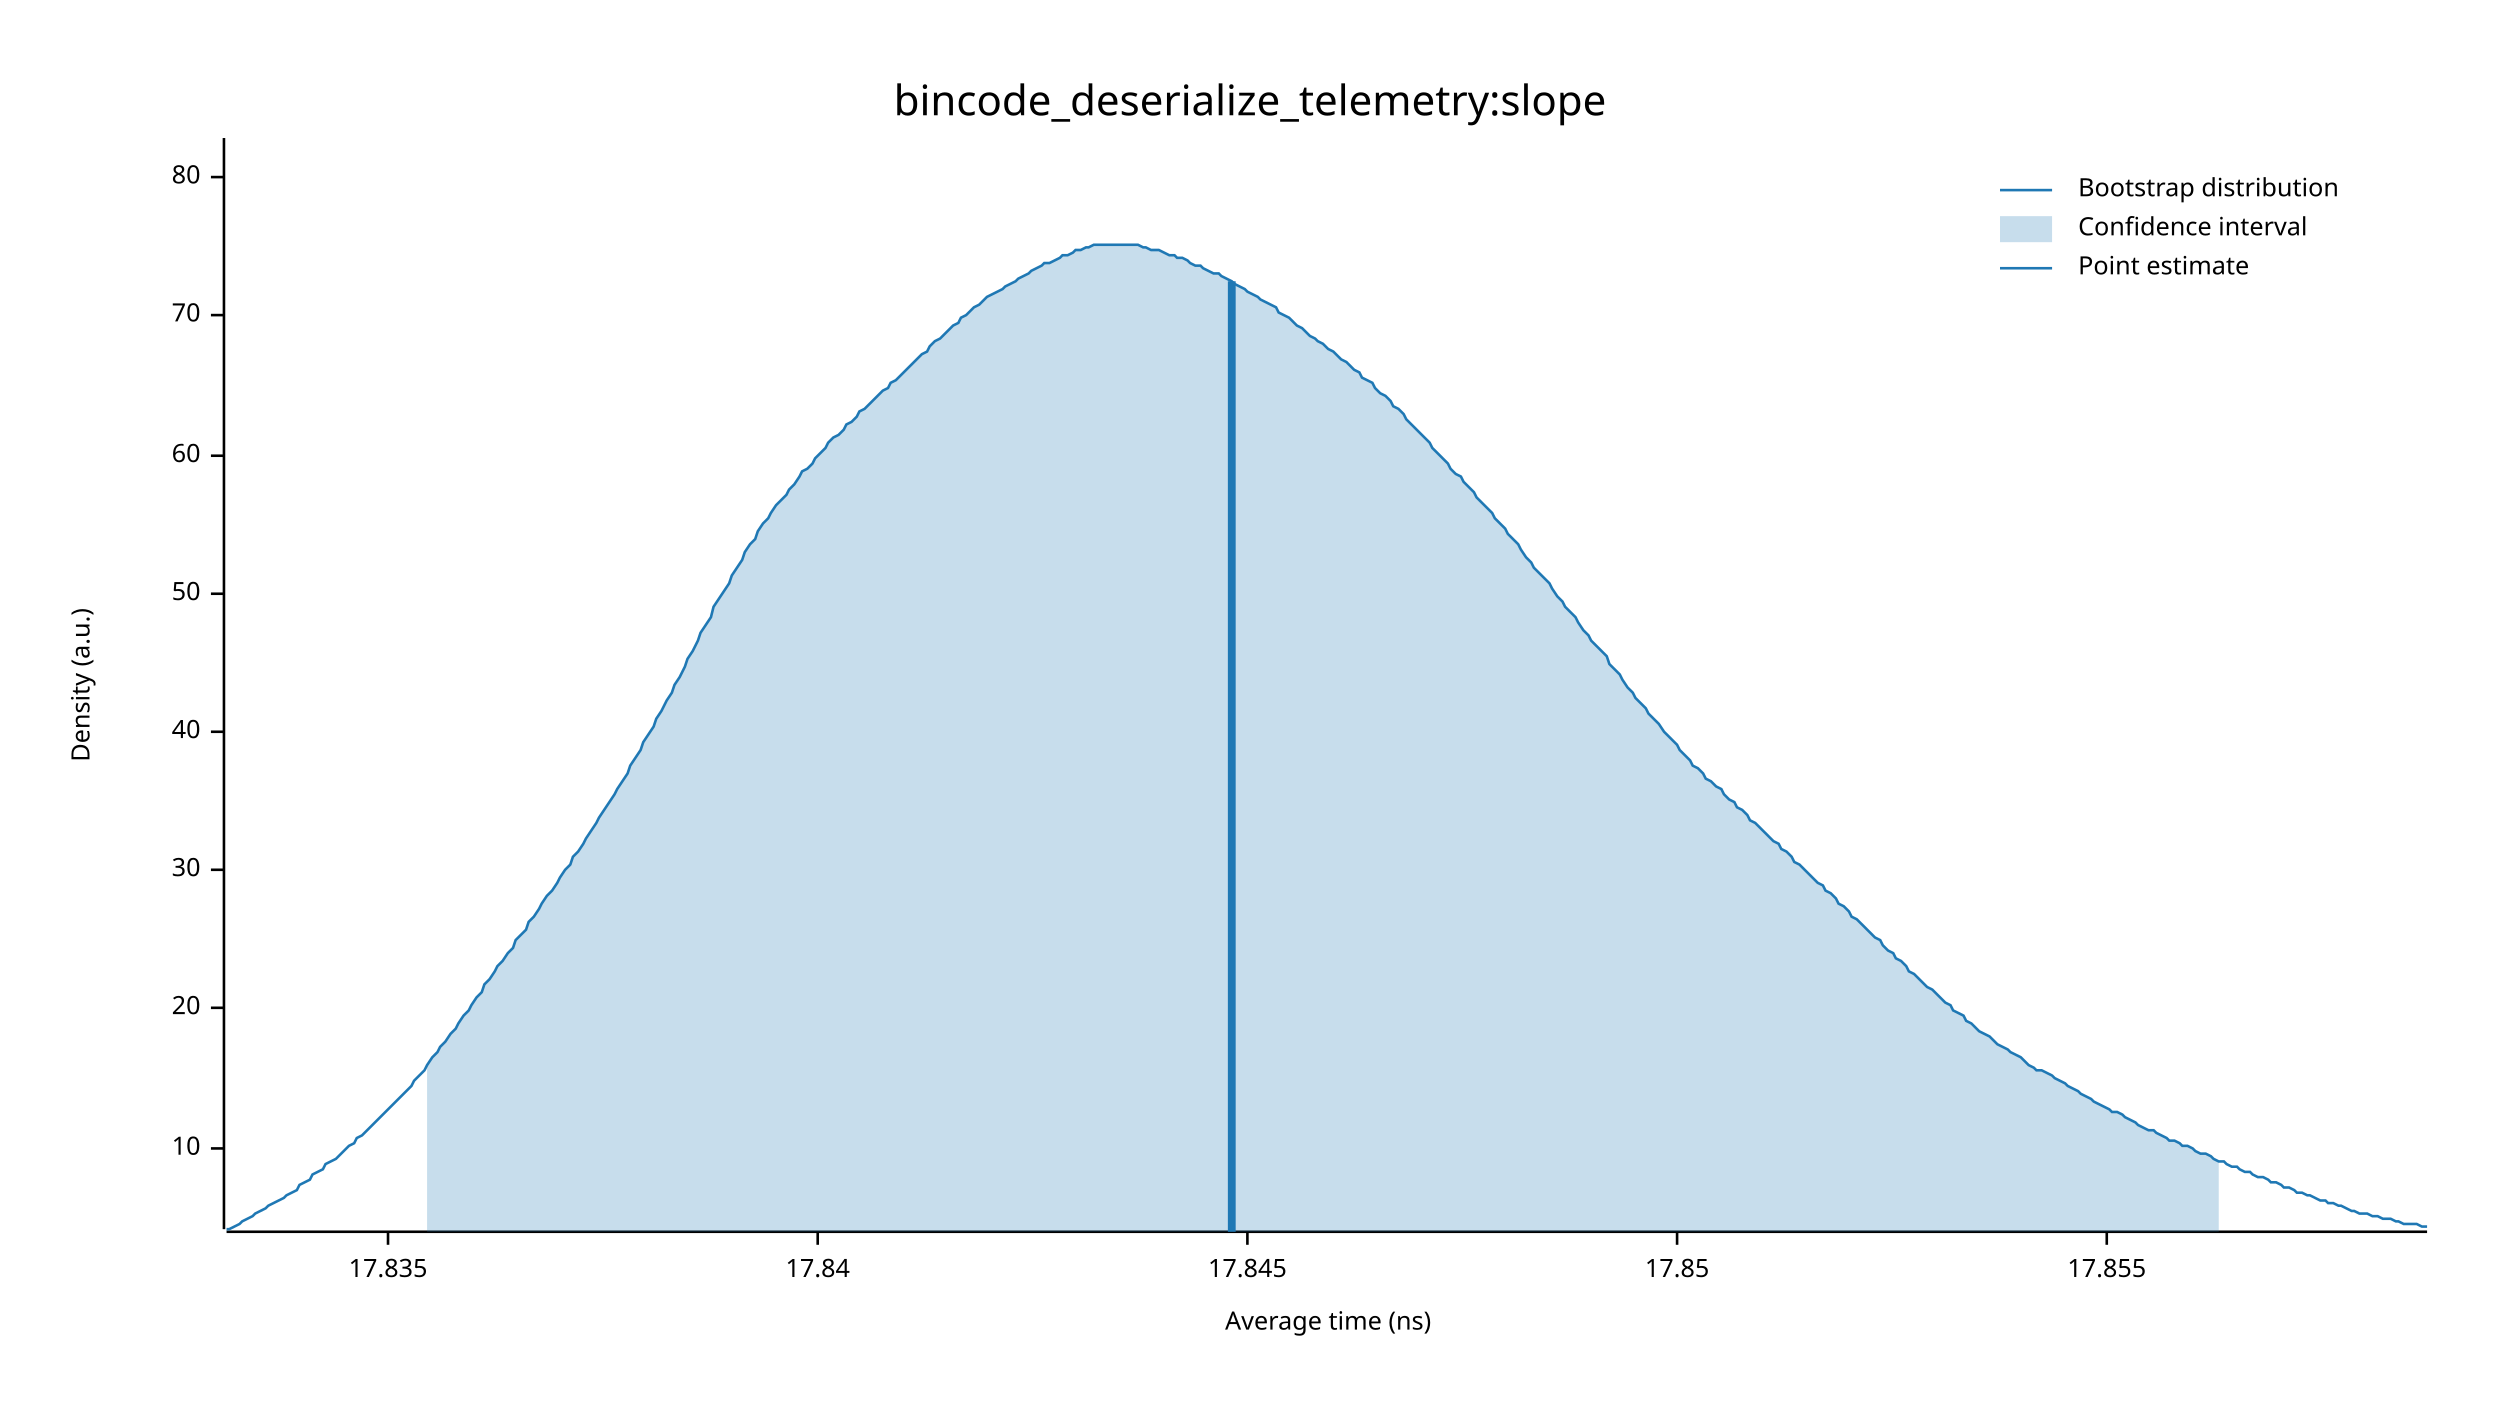
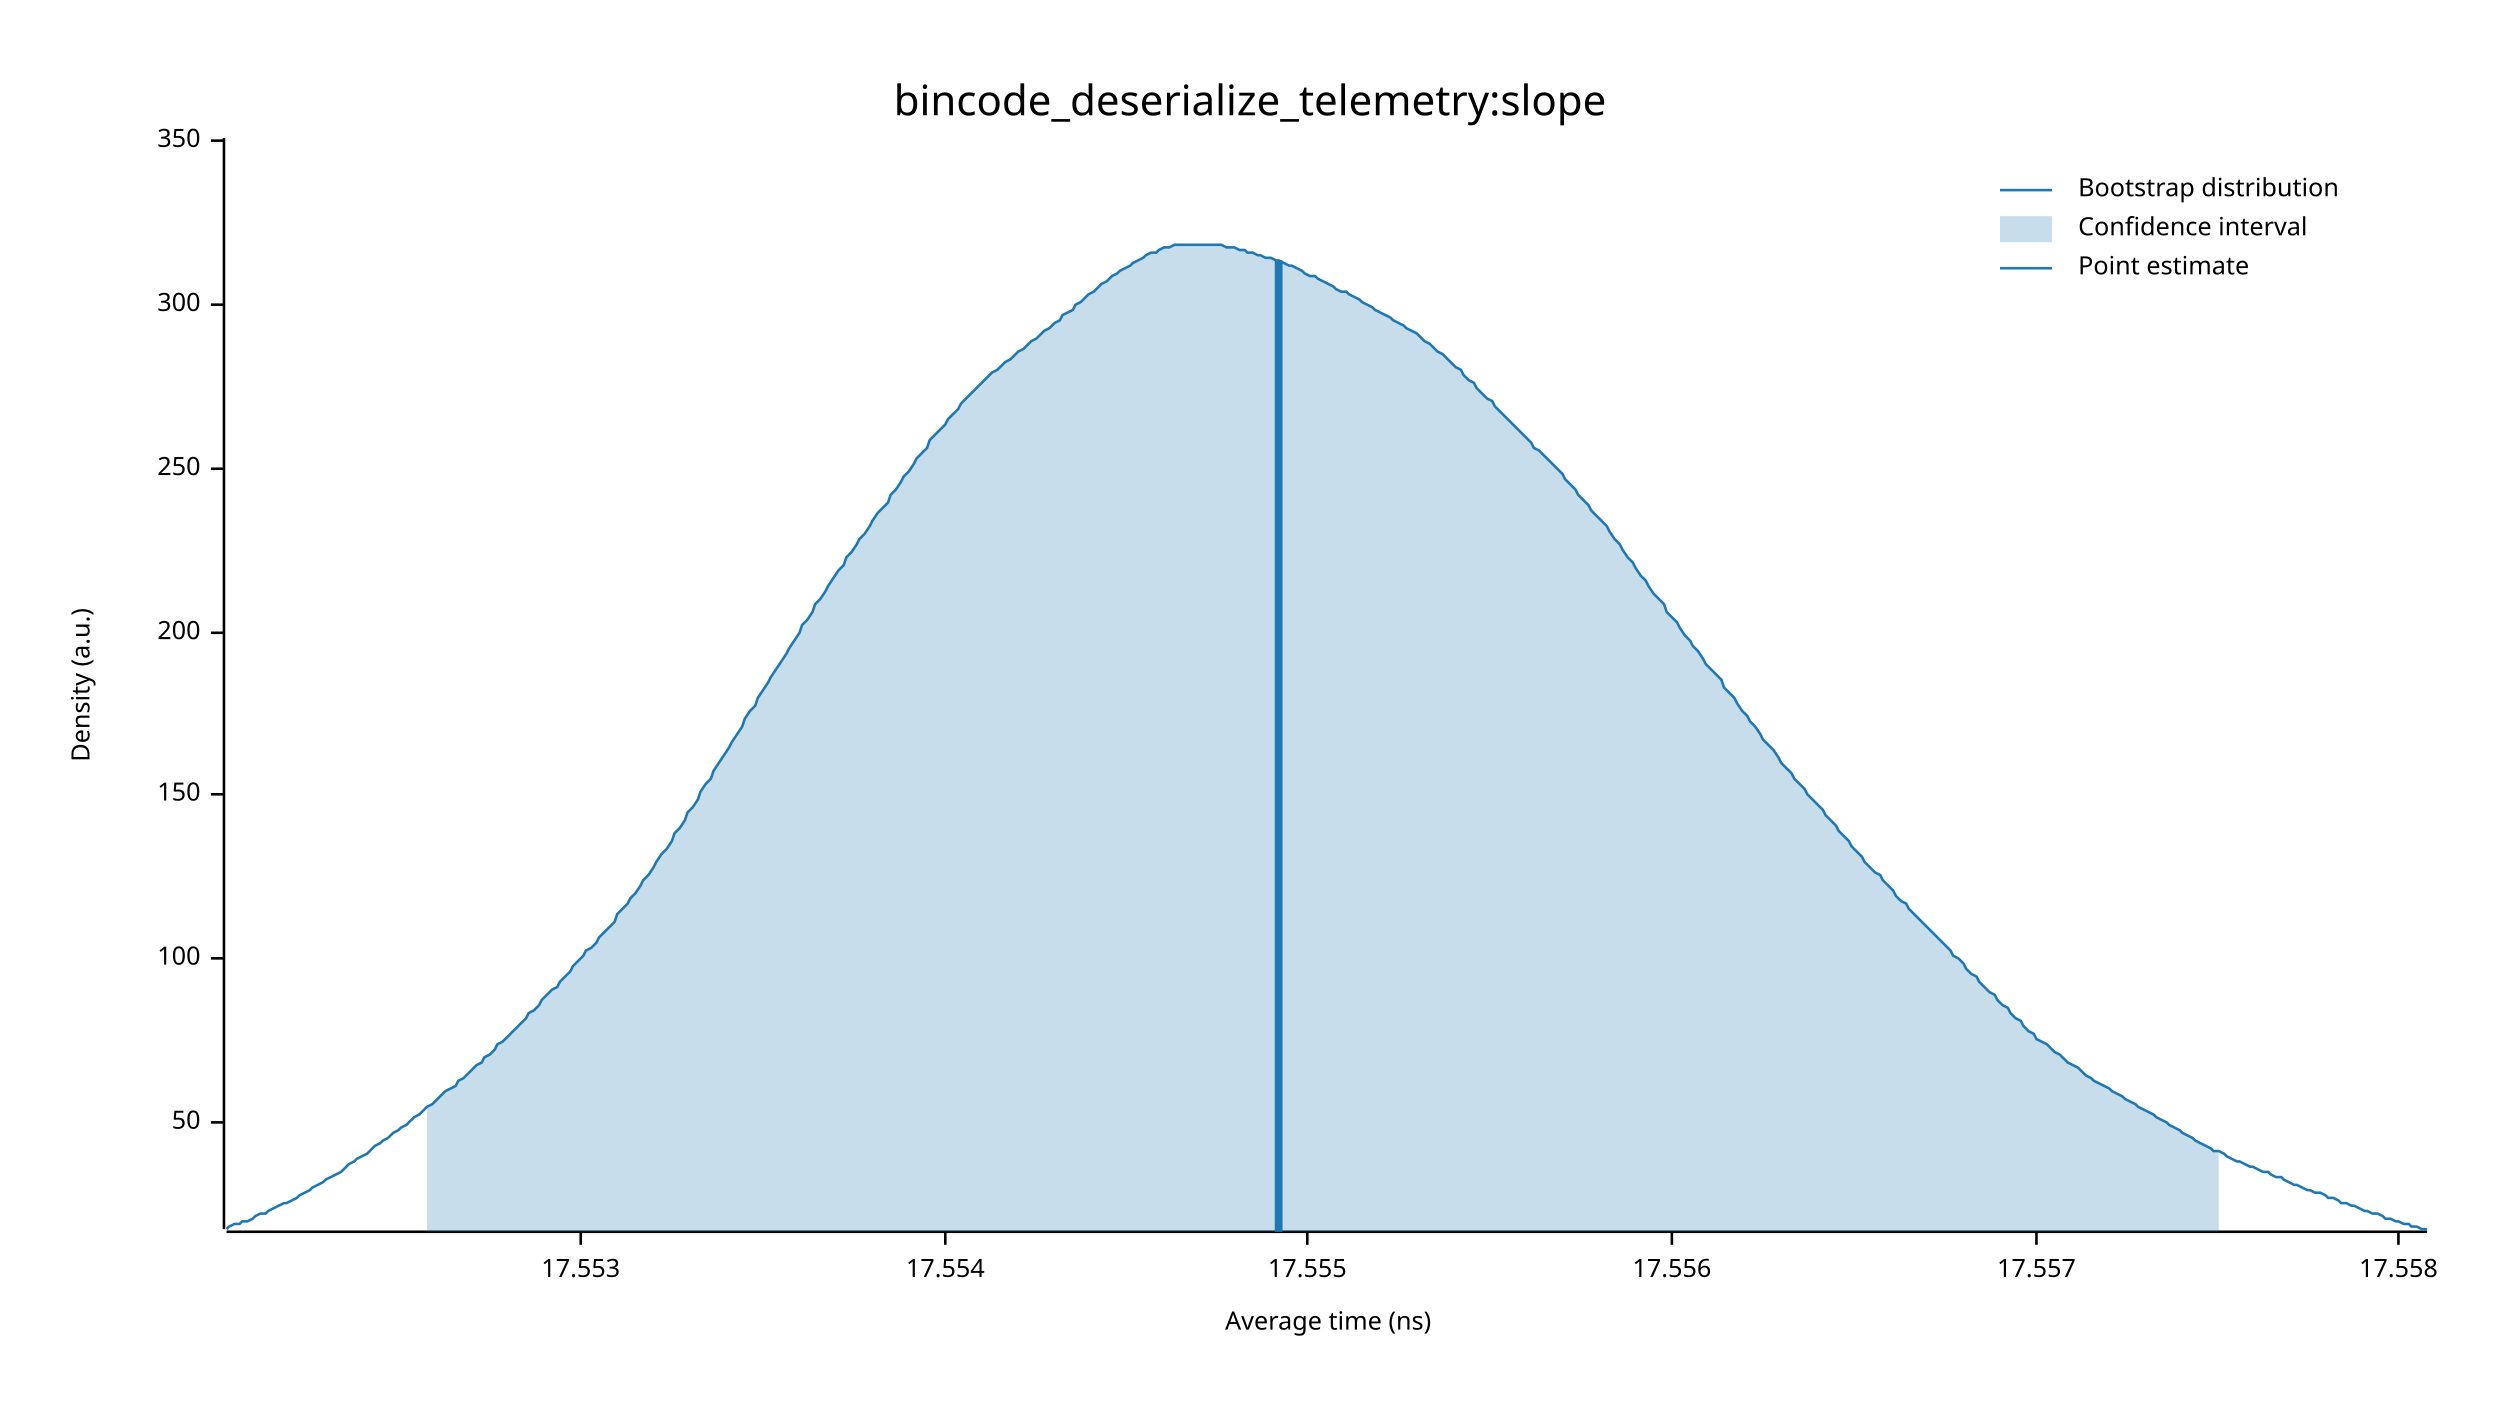
<svg xmlns="http://www.w3.org/2000/svg" width="960" height="540" viewBox="0 0 960 540">
  <text x="480" y="32" dy="0.76em" text-anchor="middle" font-family="sans-serif" font-size="16.129" opacity="1" fill="#000000">
bincode_deserialize_telemetry:slope
</text>
  <text x="27" y="263" dy="0.76em" text-anchor="middle" font-family="sans-serif" font-size="9.677" opacity="1" fill="#000000" transform="rotate(270, 27, 263)">
Density (a.u.)
</text>
  <text x="510" y="513" dy="-0.5ex" text-anchor="middle" font-family="sans-serif" font-size="9.677" opacity="1" fill="#000000">
Average time (ns)
</text>
  <polyline fill="none" opacity="1" stroke="#000000" stroke-width="1" points="86,53 86,472 " />
-   <text x="77" y="441" dy="0.5ex" text-anchor="end" font-family="sans-serif" font-size="9.677" opacity="1" fill="#000000">
- 10
- </text>
-   <polyline fill="none" opacity="1" stroke="#000000" stroke-width="1" points="81,441 86,441 " />
-   <text x="77" y="387" dy="0.5ex" text-anchor="end" font-family="sans-serif" font-size="9.677" opacity="1" fill="#000000">
- 20
- </text>
-   <polyline fill="none" opacity="1" stroke="#000000" stroke-width="1" points="81,387 86,387 " />
-   <text x="77" y="334" dy="0.5ex" text-anchor="end" font-family="sans-serif" font-size="9.677" opacity="1" fill="#000000">
- 30
- </text>
-   <polyline fill="none" opacity="1" stroke="#000000" stroke-width="1" points="81,334 86,334 " />
-   <text x="77" y="281" dy="0.5ex" text-anchor="end" font-family="sans-serif" font-size="9.677" opacity="1" fill="#000000">
- 40
- </text>
-   <polyline fill="none" opacity="1" stroke="#000000" stroke-width="1" points="81,281 86,281 " />
-   <text x="77" y="228" dy="0.5ex" text-anchor="end" font-family="sans-serif" font-size="9.677" opacity="1" fill="#000000">
+   <text x="77" y="431" dy="0.5ex" text-anchor="end" font-family="sans-serif" font-size="9.677" opacity="1" fill="#000000">
50
</text>
-   <polyline fill="none" opacity="1" stroke="#000000" stroke-width="1" points="81,228 86,228 " />
-   <text x="77" y="175" dy="0.5ex" text-anchor="end" font-family="sans-serif" font-size="9.677" opacity="1" fill="#000000">
- 60
+   <polyline fill="none" opacity="1" stroke="#000000" stroke-width="1" points="81,431 86,431 " />
+   <text x="77" y="368" dy="0.5ex" text-anchor="end" font-family="sans-serif" font-size="9.677" opacity="1" fill="#000000">
+ 100
</text>
-   <polyline fill="none" opacity="1" stroke="#000000" stroke-width="1" points="81,175 86,175 " />
-   <text x="77" y="121" dy="0.5ex" text-anchor="end" font-family="sans-serif" font-size="9.677" opacity="1" fill="#000000">
- 70
+   <polyline fill="none" opacity="1" stroke="#000000" stroke-width="1" points="81,368 86,368 " />
+   <text x="77" y="305" dy="0.5ex" text-anchor="end" font-family="sans-serif" font-size="9.677" opacity="1" fill="#000000">
+ 150
</text>
-   <polyline fill="none" opacity="1" stroke="#000000" stroke-width="1" points="81,121 86,121 " />
-   <text x="77" y="68" dy="0.5ex" text-anchor="end" font-family="sans-serif" font-size="9.677" opacity="1" fill="#000000">
- 80
+   <polyline fill="none" opacity="1" stroke="#000000" stroke-width="1" points="81,305 86,305 " />
+   <text x="77" y="243" dy="0.5ex" text-anchor="end" font-family="sans-serif" font-size="9.677" opacity="1" fill="#000000">
+ 200
</text>
-   <polyline fill="none" opacity="1" stroke="#000000" stroke-width="1" points="81,68 86,68 " />
+   <polyline fill="none" opacity="1" stroke="#000000" stroke-width="1" points="81,243 86,243 " />
+   <text x="77" y="180" dy="0.5ex" text-anchor="end" font-family="sans-serif" font-size="9.677" opacity="1" fill="#000000">
+ 250
+ </text>
+   <polyline fill="none" opacity="1" stroke="#000000" stroke-width="1" points="81,180 86,180 " />
+   <text x="77" y="117" dy="0.5ex" text-anchor="end" font-family="sans-serif" font-size="9.677" opacity="1" fill="#000000">
+ 300
+ </text>
+   <polyline fill="none" opacity="1" stroke="#000000" stroke-width="1" points="81,117 86,117 " />
+   <text x="77" y="54" dy="0.5ex" text-anchor="end" font-family="sans-serif" font-size="9.677" opacity="1" fill="#000000">
+ 350
+ </text>
+   <polyline fill="none" opacity="1" stroke="#000000" stroke-width="1" points="81,54 86,54 " />
  <polyline fill="none" opacity="1" stroke="#000000" stroke-width="1" points="87,473 932,473 " />
-   <text x="149" y="483" dy="0.76em" text-anchor="middle" font-family="sans-serif" font-size="9.677" opacity="1" fill="#000000">
- 17.835
+   <text x="223" y="483" dy="0.76em" text-anchor="middle" font-family="sans-serif" font-size="9.677" opacity="1" fill="#000000">
+ 17.553
</text>
-   <polyline fill="none" opacity="1" stroke="#000000" stroke-width="1" points="149,473 149,478 " />
-   <text x="314" y="483" dy="0.76em" text-anchor="middle" font-family="sans-serif" font-size="9.677" opacity="1" fill="#000000">
- 17.84
+   <polyline fill="none" opacity="1" stroke="#000000" stroke-width="1" points="223,473 223,478 " />
+   <text x="363" y="483" dy="0.76em" text-anchor="middle" font-family="sans-serif" font-size="9.677" opacity="1" fill="#000000">
+ 17.554
</text>
-   <polyline fill="none" opacity="1" stroke="#000000" stroke-width="1" points="314,473 314,478 " />
-   <text x="479" y="483" dy="0.76em" text-anchor="middle" font-family="sans-serif" font-size="9.677" opacity="1" fill="#000000">
- 17.845
+   <polyline fill="none" opacity="1" stroke="#000000" stroke-width="1" points="363,473 363,478 " />
+   <text x="502" y="483" dy="0.76em" text-anchor="middle" font-family="sans-serif" font-size="9.677" opacity="1" fill="#000000">
+ 17.555
</text>
-   <polyline fill="none" opacity="1" stroke="#000000" stroke-width="1" points="479,473 479,478 " />
-   <text x="644" y="483" dy="0.76em" text-anchor="middle" font-family="sans-serif" font-size="9.677" opacity="1" fill="#000000">
- 17.85
+   <polyline fill="none" opacity="1" stroke="#000000" stroke-width="1" points="502,473 502,478 " />
+   <text x="642" y="483" dy="0.76em" text-anchor="middle" font-family="sans-serif" font-size="9.677" opacity="1" fill="#000000">
+ 17.556
</text>
-   <polyline fill="none" opacity="1" stroke="#000000" stroke-width="1" points="644,473 644,478 " />
-   <text x="809" y="483" dy="0.76em" text-anchor="middle" font-family="sans-serif" font-size="9.677" opacity="1" fill="#000000">
- 17.855
+   <polyline fill="none" opacity="1" stroke="#000000" stroke-width="1" points="642,473 642,478 " />
+   <text x="782" y="483" dy="0.76em" text-anchor="middle" font-family="sans-serif" font-size="9.677" opacity="1" fill="#000000">
+ 17.557
</text>
-   <polyline fill="none" opacity="1" stroke="#000000" stroke-width="1" points="809,473 809,478 " />
-   <polyline fill="none" opacity="1" stroke="#1F78B4" stroke-width="1" points="87,472 88,472 90,471 92,470 93,469 95,468 97,467 98,466 100,465 102,464 103,463 105,462 107,461 109,460 110,459 112,458 114,457 115,455 117,454 119,453 120,451 122,450 124,449 125,447 127,446 129,445 131,443 132,442 134,440 136,439 137,437 139,436 141,434 142,433 144,431 146,429 147,428 149,426 151,424 153,422 154,421 156,419 158,417 159,415 161,413 163,411 164,409 166,406 168,404 169,402 171,400 173,397 175,395 176,393 178,390 180,388 181,386 183,383 185,381 186,378 188,376 190,373 191,371 193,369 195,366 197,364 198,361 200,359 202,357 203,354 205,352 207,349 208,347 210,344 212,342 214,339 215,337 217,334 219,332 220,329 222,327 224,324 225,322 227,319 229,316 230,314 232,311 234,308 236,305 237,303 239,300 241,297 242,294 244,291 246,288 247,285 249,282 251,279 252,276 254,273 256,269 258,266 259,263 261,260 263,256 264,253 266,250 268,246 269,243 271,240 273,237 274,233 276,230 278,227 280,224 281,221 283,218 285,215 286,212 288,209 290,207 291,204 293,201 295,199 296,197 298,194 300,192 302,190 303,188 305,186 307,183 308,181 310,180 312,178 313,176 315,174 317,172 318,170 320,168 322,167 324,165 325,163 327,162 329,160 330,158 332,157 334,155 335,154 337,152 339,150 341,149 342,147 344,146 346,144 347,143 349,141 351,139 352,138 354,136 356,135 357,133 359,131 361,130 363,128 364,127 366,125 368,124 369,122 371,121 373,119 374,118 376,117 378,115 379,114 381,113 383,112 385,111 386,110 388,109 390,108 391,107 393,106 395,105 396,104 398,103 400,102 401,101 403,101 405,100 407,99 408,98 410,98 412,97 413,96 415,96 417,95 418,95 420,94 422,94 423,94 425,94 427,94 429,94 430,94 432,94 434,94 435,94 437,94 439,95 440,95 442,96 444,96 445,96 447,97 449,98 451,98 452,99 454,99 456,100 457,101 459,102 461,102 462,103 464,104 466,105 468,105 469,106 471,107 473,108 474,109 476,110 478,111 479,112 481,113 483,114 484,115 486,116 488,117 490,118 491,120 493,121 495,122 496,123 498,125 500,126 501,127 503,129 505,130 506,131 508,132 510,134 512,135 513,136 515,138 517,139 518,140 520,142 522,143 523,145 525,146 527,147 528,149 530,151 532,152 534,154 535,156 537,157 539,159 540,161 542,163 544,165 545,166 547,168 549,170 550,172 552,174 554,176 556,178 557,180 559,182 561,183 562,185 564,187 566,189 567,191 569,193 571,195 573,197 574,199 576,201 578,203 579,205 581,207 583,209 584,211 586,214 588,216 589,218 591,220 593,222 595,224 596,226 598,229 600,231 601,233 603,235 605,237 606,239 608,242 610,244 611,246 613,248 615,250 617,252 618,255 620,257 622,259 623,261 625,264 627,266 628,268 630,270 632,272 633,274 635,276 637,278 639,281 640,282 642,284 644,286 645,288 647,290 649,292 650,294 652,295 654,297 655,299 657,300 659,302 661,303 662,305 664,307 666,308 667,310 669,311 671,313 672,315 674,316 676,318 677,319 679,321 681,323 683,324 684,326 686,327 688,329 689,331 691,332 693,334 694,335 696,337 698,339 700,340 701,342 703,343 705,345 706,347 708,348 710,350 711,352 713,353 715,355 716,356 718,358 720,360 722,361 723,363 725,365 727,366 728,368 730,369 732,371 733,373 735,374 737,376 738,377 740,379 742,380 744,382 745,383 747,385 749,386 750,388 752,389 754,390 755,392 757,393 759,395 760,396 762,397 764,398 766,400 767,401 769,402 771,403 772,404 774,405 776,406 777,407 779,409 781,410 782,411 784,411 786,412 788,413 789,414 791,415 793,416 794,417 796,418 798,419 799,420 801,421 803,422 804,423 806,424 808,425 810,426 811,427 813,427 815,428 816,429 818,430 820,431 821,432 823,433 825,434 827,434 828,435 830,436 832,437 833,438 835,438 837,439 838,440 840,440 842,441 843,442 845,443 847,443 849,444 850,445 852,446 854,446 855,447 857,448 859,448 860,449 862,450 864,450 865,451 867,452 869,452 871,453 872,454 874,454 876,455 877,456 879,456 881,457 882,458 884,458 886,459 887,459 889,460 891,461 893,461 894,462 896,462 898,463 899,463 901,464 903,465 904,465 906,466 908,466 909,466 911,467 913,467 915,468 916,468 918,468 920,469 921,469 923,470 925,470 926,470 928,470 930,471 932,471 " />
-   <polygon opacity="0.25" fill="#1F78B4" points="164,409 166,406 168,404 169,402 171,400 173,397 175,395 176,393 178,390 180,388 181,386 183,383 185,381 186,378 188,376 190,373 191,371 193,369 195,366 197,364 198,361 200,359 202,357 203,354 205,352 207,349 208,347 210,344 212,342 214,339 215,337 217,334 219,332 220,329 222,327 224,324 225,322 227,319 229,316 230,314 232,311 234,308 236,305 237,303 239,300 241,297 242,294 244,291 246,288 247,285 249,282 251,279 252,276 254,273 256,269 258,266 259,263 261,260 263,256 264,253 266,250 268,246 269,243 271,240 273,237 274,233 276,230 278,227 280,224 281,221 283,218 285,215 286,212 288,209 290,207 291,204 293,201 295,199 296,197 298,194 300,192 302,190 303,188 305,186 307,183 308,181 310,180 312,178 313,176 315,174 317,172 318,170 320,168 322,167 324,165 325,163 327,162 329,160 330,158 332,157 334,155 335,154 337,152 339,150 341,149 342,147 344,146 346,144 347,143 349,141 351,139 352,138 354,136 356,135 357,133 359,131 361,130 363,128 364,127 366,125 368,124 369,122 371,121 373,119 374,118 376,117 378,115 379,114 381,113 383,112 385,111 386,110 388,109 390,108 391,107 393,106 395,105 396,104 398,103 400,102 401,101 403,101 405,100 407,99 408,98 410,98 412,97 413,96 415,96 417,95 418,95 420,94 422,94 423,94 425,94 427,94 429,94 430,94 432,94 434,94 435,94 437,94 439,95 440,95 442,96 444,96 445,96 447,97 449,98 451,98 452,99 454,99 456,100 457,101 459,102 461,102 462,103 464,104 466,105 468,105 469,106 471,107 473,108 474,109 476,110 478,111 479,112 481,113 483,114 484,115 486,116 488,117 490,118 491,120 493,121 495,122 496,123 498,125 500,126 501,127 503,129 505,130 506,131 508,132 510,134 512,135 513,136 515,138 517,139 518,140 520,142 522,143 523,145 525,146 527,147 528,149 530,151 532,152 534,154 535,156 537,157 539,159 540,161 542,163 544,165 545,166 547,168 549,170 550,172 552,174 554,176 556,178 557,180 559,182 561,183 562,185 564,187 566,189 567,191 569,193 571,195 573,197 574,199 576,201 578,203 579,205 581,207 583,209 584,211 586,214 588,216 589,218 591,220 593,222 595,224 596,226 598,229 600,231 601,233 603,235 605,237 606,239 608,242 610,244 611,246 613,248 615,250 617,252 618,255 620,257 622,259 623,261 625,264 627,266 628,268 630,270 632,272 633,274 635,276 637,278 639,281 640,282 642,284 644,286 645,288 647,290 649,292 650,294 652,295 654,297 655,299 657,300 659,302 661,303 662,305 664,307 666,308 667,310 669,311 671,313 672,315 674,316 676,318 677,319 679,321 681,323 683,324 684,326 686,327 688,329 689,331 691,332 693,334 694,335 696,337 698,339 700,340 701,342 703,343 705,345 706,347 708,348 710,350 711,352 713,353 715,355 716,356 718,358 720,360 722,361 723,363 725,365 727,366 728,368 730,369 732,371 733,373 735,374 737,376 738,377 740,379 742,380 744,382 745,383 747,385 749,386 750,388 752,389 754,390 755,392 757,393 759,395 760,396 762,397 764,398 766,400 767,401 769,402 771,403 772,404 774,405 776,406 777,407 779,409 781,410 782,411 784,411 786,412 788,413 789,414 791,415 793,416 794,417 796,418 798,419 799,420 801,421 803,422 804,423 806,424 808,425 810,426 811,427 813,427 815,428 816,429 818,430 820,431 821,432 823,433 825,434 827,434 828,435 830,436 832,437 833,438 835,438 837,439 838,440 840,440 842,441 843,442 845,443 847,443 849,444 850,445 852,446 852,473 164,473 " />
-   <polyline fill="none" opacity="1" stroke="#1F78B4" stroke-width="3" points="473,473 473,108 " />
+   <polyline fill="none" opacity="1" stroke="#000000" stroke-width="1" points="782,473 782,478 " />
+   <text x="921" y="483" dy="0.76em" text-anchor="middle" font-family="sans-serif" font-size="9.677" opacity="1" fill="#000000">
+ 17.558
+ </text>
+   <polyline fill="none" opacity="1" stroke="#000000" stroke-width="1" points="921,473 921,478 " />
+   <polyline fill="none" opacity="1" stroke="#1F78B4" stroke-width="1" points="87,472 88,471 90,470 92,470 93,469 95,469 97,468 98,467 100,466 102,466 103,465 105,464 107,463 109,462 110,462 112,461 114,460 115,459 117,458 119,457 120,456 122,455 124,454 125,453 127,452 129,451 131,450 132,449 134,447 136,446 137,445 139,444 141,443 142,442 144,440 146,439 147,438 149,437 151,435 153,434 154,433 156,432 158,430 159,429 161,428 163,426 164,425 166,424 168,422 169,421 171,419 173,418 175,417 176,415 178,414 180,412 181,411 183,409 185,408 186,406 188,405 190,403 191,401 193,400 195,398 197,396 198,395 200,393 202,391 203,389 205,388 207,386 208,384 210,382 212,380 214,379 215,377 217,375 219,373 220,371 222,369 224,367 225,365 227,364 229,362 230,360 232,358 234,356 236,354 237,351 239,349 241,347 242,345 244,343 246,340 247,338 249,336 251,333 252,331 254,328 256,326 258,323 259,320 261,318 263,315 264,312 266,310 268,307 269,304 271,301 273,299 274,296 276,293 278,290 280,287 281,285 283,282 285,279 286,276 288,273 290,271 291,268 293,265 295,262 296,260 298,257 300,254 302,251 303,249 305,246 307,243 308,240 310,238 312,235 313,232 315,230 317,227 318,225 320,222 322,219 324,217 325,214 327,212 329,209 330,207 332,205 334,202 335,200 337,197 339,195 341,193 342,190 344,188 346,185 347,183 349,181 351,178 352,176 354,174 356,172 357,169 359,167 361,165 363,163 364,161 366,159 368,157 369,155 371,153 373,151 374,150 376,148 378,146 379,145 381,143 383,142 385,140 386,139 388,138 390,136 391,135 393,134 395,132 396,131 398,130 400,128 401,127 403,126 405,124 407,123 408,121 410,120 412,119 413,117 415,116 417,114 418,113 420,112 422,110 423,109 425,108 427,106 429,105 430,104 432,103 434,102 435,101 437,100 439,99 440,98 442,97 444,97 445,96 447,95 449,95 451,94 452,94 454,94 456,94 457,94 459,94 461,94 462,94 464,94 466,94 468,94 469,94 471,95 473,95 474,95 476,96 478,96 479,97 481,97 483,98 484,98 486,99 488,99 490,100 491,100 493,101 495,102 496,102 498,103 500,104 501,105 503,106 505,106 506,107 508,108 510,109 512,110 513,111 515,112 517,112 518,113 520,114 522,115 523,116 525,117 527,118 528,119 530,120 532,121 534,122 535,123 537,124 539,125 540,126 542,127 544,128 545,129 547,131 549,132 550,133 552,135 554,136 556,138 557,139 559,141 561,142 562,144 564,146 566,147 567,149 569,151 571,153 573,154 574,156 576,158 578,160 579,161 581,163 583,165 584,166 586,168 588,170 589,172 591,173 593,175 595,177 596,178 598,180 600,182 601,184 603,186 605,188 606,190 608,192 610,194 611,196 613,198 615,200 617,202 618,204 620,207 622,209 623,211 625,214 627,216 628,218 630,221 632,223 633,225 635,228 637,230 639,232 640,235 642,237 644,239 645,241 647,244 649,246 650,248 652,250 654,253 655,255 657,257 659,259 661,261 662,264 664,266 666,268 667,270 669,273 671,275 672,277 674,279 676,282 677,284 679,286 681,288 683,291 684,293 686,295 688,297 689,299 691,301 693,303 694,305 696,307 698,309 700,311 701,313 703,315 705,317 706,319 708,321 710,323 711,325 713,327 715,329 716,331 718,333 720,335 722,336 723,338 725,340 727,342 728,344 730,346 732,347 733,349 735,351 737,353 738,354 740,356 742,358 744,360 745,361 747,363 749,365 750,367 752,368 754,370 755,372 757,374 759,375 760,377 762,379 764,381 766,382 767,384 769,386 771,387 772,389 774,391 776,392 777,394 779,396 781,397 782,399 784,400 786,401 788,403 789,404 791,405 793,407 794,408 796,409 798,410 799,411 801,413 803,414 804,415 806,416 808,417 810,418 811,419 813,420 815,421 816,422 818,423 820,424 821,425 823,426 825,427 827,428 828,429 830,430 832,431 833,432 835,433 837,434 838,435 840,436 842,437 843,438 845,439 847,440 849,441 850,442 852,442 854,443 855,444 857,445 859,446 860,446 862,447 864,448 865,448 867,449 869,450 871,450 872,451 874,452 876,452 877,453 879,454 881,455 882,455 884,456 886,457 887,457 889,458 891,458 893,459 894,460 896,460 898,461 899,462 901,462 903,463 904,463 906,464 908,465 909,465 911,466 913,466 915,467 916,468 918,468 920,469 921,469 923,470 925,470 926,471 928,471 930,472 932,472 " />
+   <polygon opacity="0.25" fill="#1F78B4" points="164,425 166,424 168,422 169,421 171,419 173,418 175,417 176,415 178,414 180,412 181,411 183,409 185,408 186,406 188,405 190,403 191,401 193,400 195,398 197,396 198,395 200,393 202,391 203,389 205,388 207,386 208,384 210,382 212,380 214,379 215,377 217,375 219,373 220,371 222,369 224,367 225,365 227,364 229,362 230,360 232,358 234,356 236,354 237,351 239,349 241,347 242,345 244,343 246,340 247,338 249,336 251,333 252,331 254,328 256,326 258,323 259,320 261,318 263,315 264,312 266,310 268,307 269,304 271,301 273,299 274,296 276,293 278,290 280,287 281,285 283,282 285,279 286,276 288,273 290,271 291,268 293,265 295,262 296,260 298,257 300,254 302,251 303,249 305,246 307,243 308,240 310,238 312,235 313,232 315,230 317,227 318,225 320,222 322,219 324,217 325,214 327,212 329,209 330,207 332,205 334,202 335,200 337,197 339,195 341,193 342,190 344,188 346,185 347,183 349,181 351,178 352,176 354,174 356,172 357,169 359,167 361,165 363,163 364,161 366,159 368,157 369,155 371,153 373,151 374,150 376,148 378,146 379,145 381,143 383,142 385,140 386,139 388,138 390,136 391,135 393,134 395,132 396,131 398,130 400,128 401,127 403,126 405,124 407,123 408,121 410,120 412,119 413,117 415,116 417,114 418,113 420,112 422,110 423,109 425,108 427,106 429,105 430,104 432,103 434,102 435,101 437,100 439,99 440,98 442,97 444,97 445,96 447,95 449,95 451,94 452,94 454,94 456,94 457,94 459,94 461,94 462,94 464,94 466,94 468,94 469,94 471,95 473,95 474,95 476,96 478,96 479,97 481,97 483,98 484,98 486,99 488,99 490,100 491,100 493,101 495,102 496,102 498,103 500,104 501,105 503,106 505,106 506,107 508,108 510,109 512,110 513,111 515,112 517,112 518,113 520,114 522,115 523,116 525,117 527,118 528,119 530,120 532,121 534,122 535,123 537,124 539,125 540,126 542,127 544,128 545,129 547,131 549,132 550,133 552,135 554,136 556,138 557,139 559,141 561,142 562,144 564,146 566,147 567,149 569,151 571,153 573,154 574,156 576,158 578,160 579,161 581,163 583,165 584,166 586,168 588,170 589,172 591,173 593,175 595,177 596,178 598,180 600,182 601,184 603,186 605,188 606,190 608,192 610,194 611,196 613,198 615,200 617,202 618,204 620,207 622,209 623,211 625,214 627,216 628,218 630,221 632,223 633,225 635,228 637,230 639,232 640,235 642,237 644,239 645,241 647,244 649,246 650,248 652,250 654,253 655,255 657,257 659,259 661,261 662,264 664,266 666,268 667,270 669,273 671,275 672,277 674,279 676,282 677,284 679,286 681,288 683,291 684,293 686,295 688,297 689,299 691,301 693,303 694,305 696,307 698,309 700,311 701,313 703,315 705,317 706,319 708,321 710,323 711,325 713,327 715,329 716,331 718,333 720,335 722,336 723,338 725,340 727,342 728,344 730,346 732,347 733,349 735,351 737,353 738,354 740,356 742,358 744,360 745,361 747,363 749,365 750,367 752,368 754,370 755,372 757,374 759,375 760,377 762,379 764,381 766,382 767,384 769,386 771,387 772,389 774,391 776,392 777,394 779,396 781,397 782,399 784,400 786,401 788,403 789,404 791,405 793,407 794,408 796,409 798,410 799,411 801,413 803,414 804,415 806,416 808,417 810,418 811,419 813,420 815,421 816,422 818,423 820,424 821,425 823,426 825,427 827,428 828,429 830,430 832,431 833,432 835,433 837,434 838,435 840,436 842,437 843,438 845,439 847,440 849,441 850,442 852,442 852,473 164,473 " />
+   <polyline fill="none" opacity="1" stroke="#1F78B4" stroke-width="3" points="491,473 491,100 " />
  <text x="798" y="68" dy="0.76em" text-anchor="start" font-family="sans-serif" font-size="9.677" opacity="1" fill="#000000">
Bootstrap distribution
</text>
  <text x="798" y="83" dy="0.76em" text-anchor="start" font-family="sans-serif" font-size="9.677" opacity="1" fill="#000000">
Confidence interval
</text>
  <text x="798" y="98" dy="0.76em" text-anchor="start" font-family="sans-serif" font-size="9.677" opacity="1" fill="#000000">
Point estimate
</text>
  <polyline fill="none" opacity="1" stroke="#1F78B4" stroke-width="1" points="768,73 788,73 " />
  <rect x="768" y="83" width="20" height="10" opacity="0.25" fill="#1F78B4" stroke="none" />
  <polyline fill="none" opacity="1" stroke="#1F78B4" stroke-width="1" points="768,103 788,103 " />
</svg>
